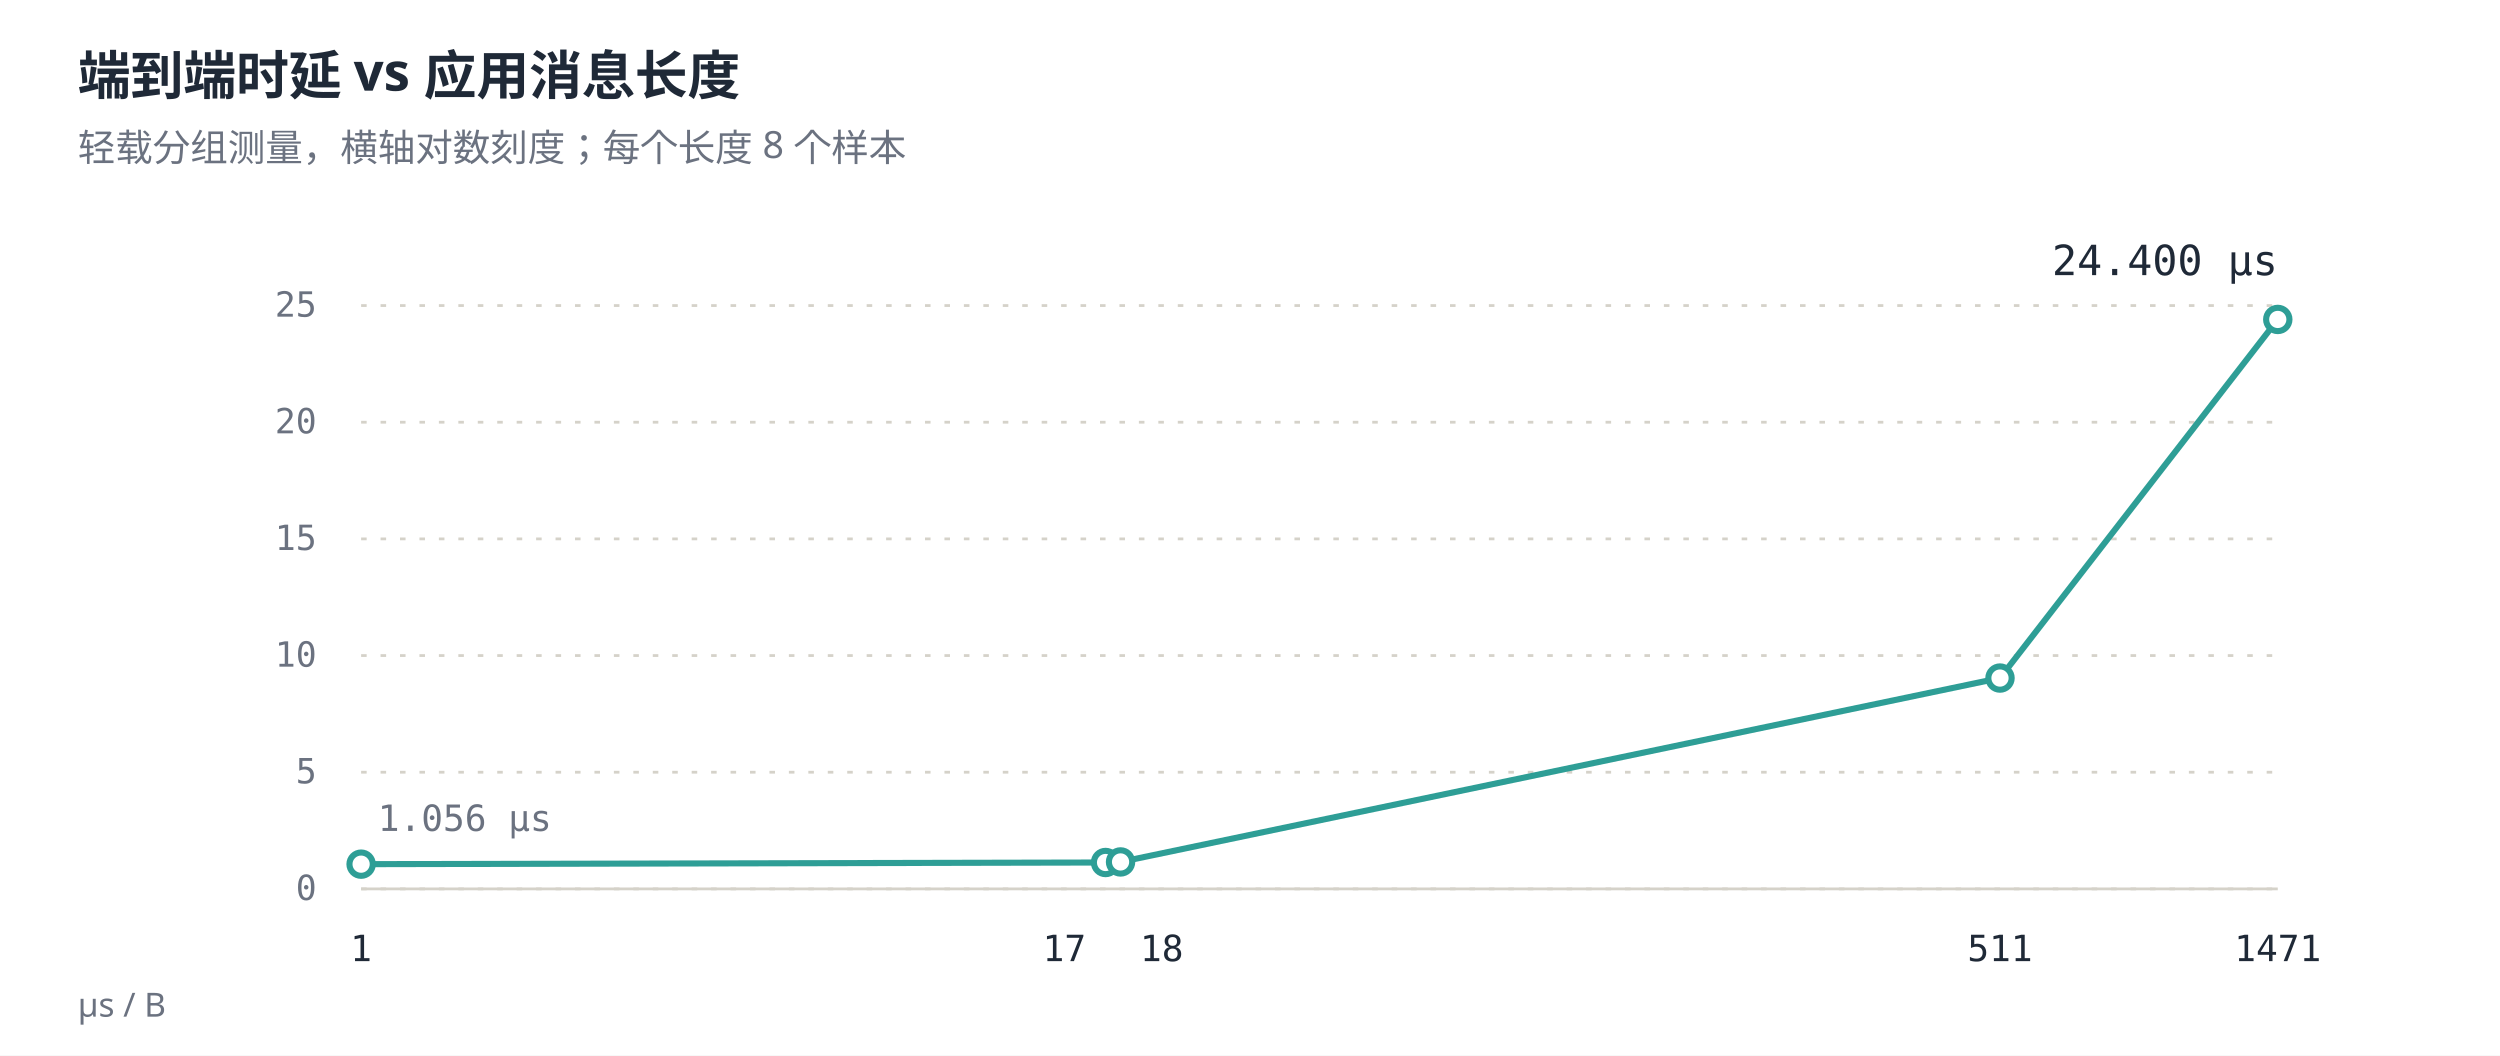
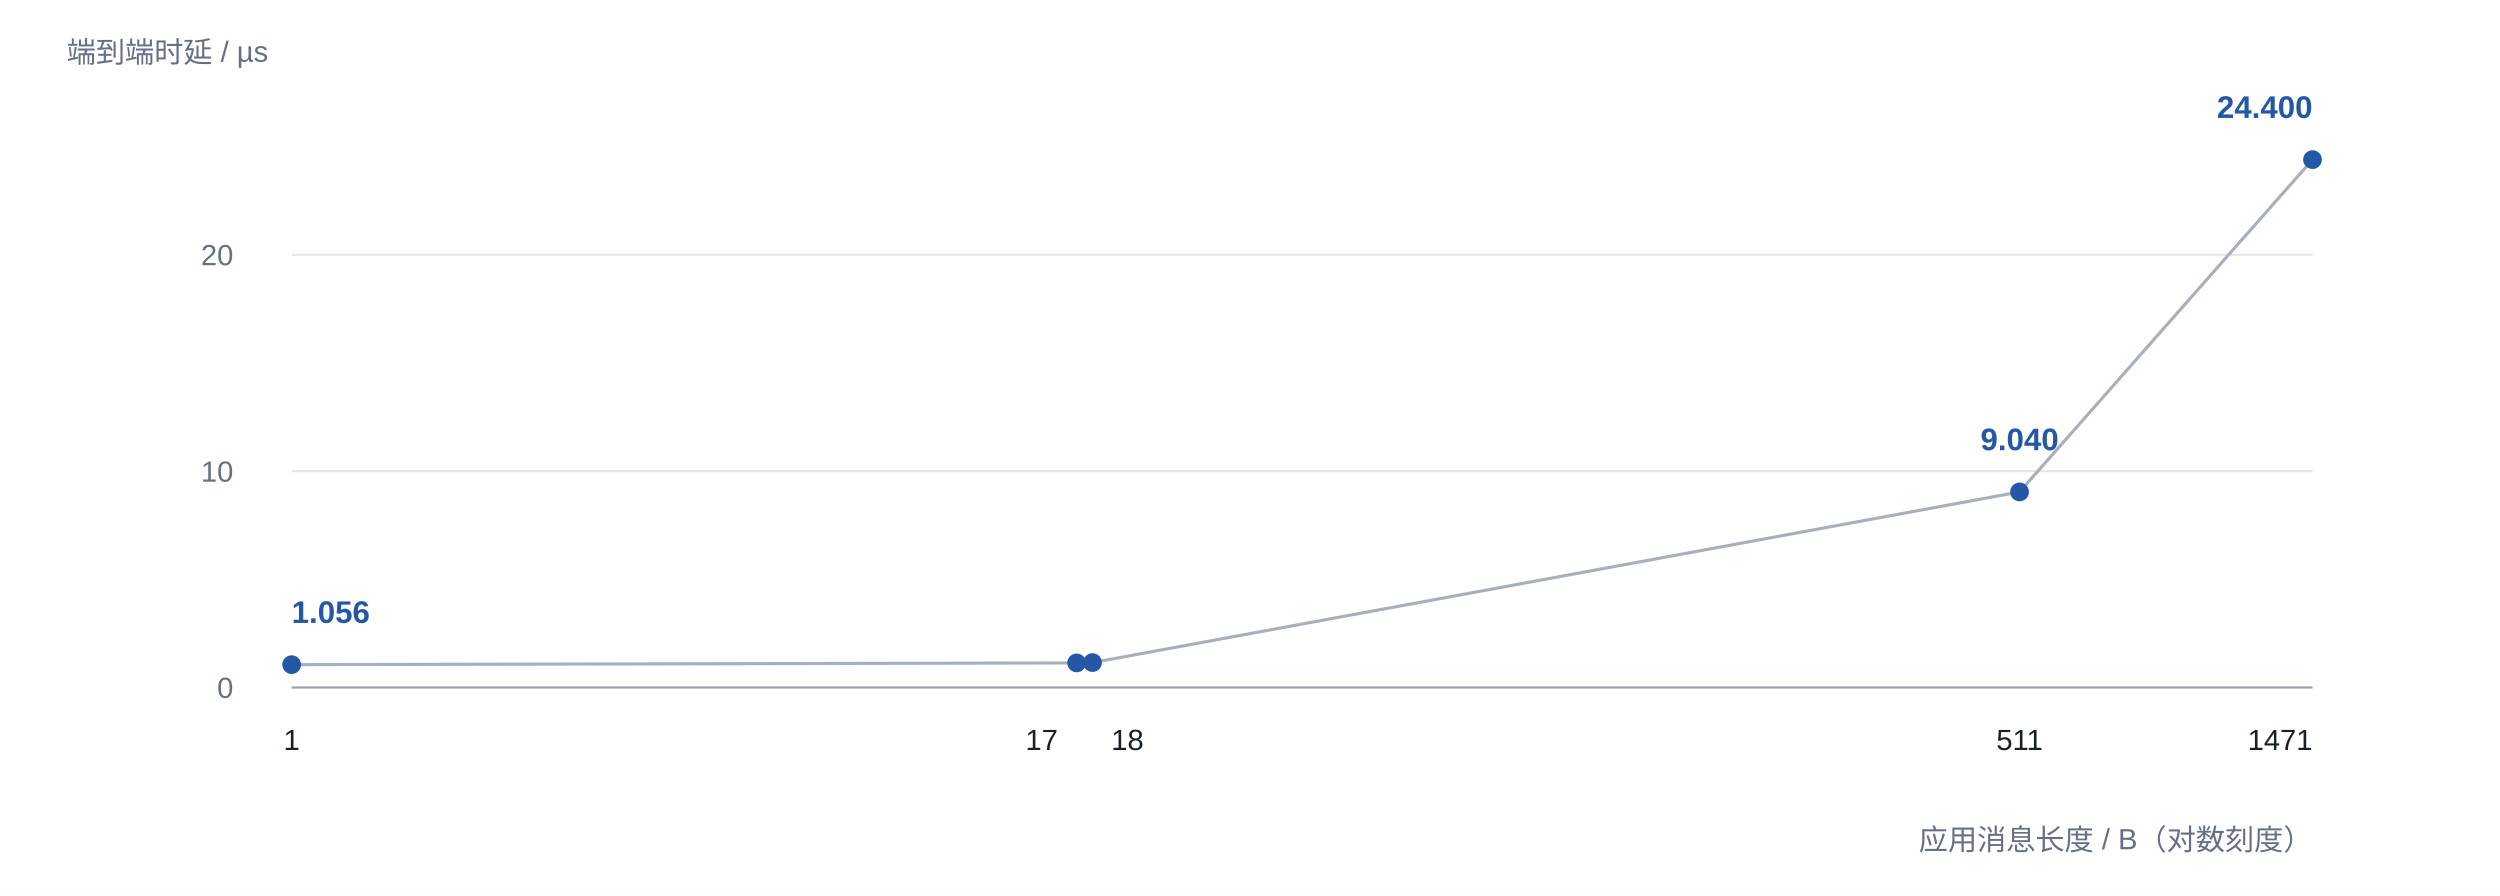
- <svg xmlns="http://www.w3.org/2000/svg" width="900" height="380" viewBox="0 0 900 380">
-   <rect width="900" height="380" fill="#FFFFFF" />
-   <text x="28" y="34" font-family="PingFang SC, Hiragino Sans GB, Microsoft YaHei, sans-serif" font-size="19" font-weight="600" fill="#1F2937">端到端时延 vs 应用消息长度</text>
-   <text x="28" y="58" font-family="PingFang SC, Hiragino Sans GB, Microsoft YaHei, sans-serif" font-size="13.5" fill="#6B7280">轻载分组测量，横轴对数刻度；每个长度 8 个样本</text>
-   <line x1="130" y1="320.0" x2="820" y2="320.0" stroke="#D5D2C9" stroke-width="1" stroke-dasharray="2 5" />
-   <text x="114" y="324.0" font-family="Menlo, Consolas, monospace" font-size="12.5" fill="#6B7280" text-anchor="end">0</text>
-   <line x1="130" y1="278.0" x2="820" y2="278.0" stroke="#D5D2C9" stroke-width="1" stroke-dasharray="2 5" />
-   <text x="114" y="282.0" font-family="Menlo, Consolas, monospace" font-size="12.5" fill="#6B7280" text-anchor="end">5</text>
-   <line x1="130" y1="236.0" x2="820" y2="236.0" stroke="#D5D2C9" stroke-width="1" stroke-dasharray="2 5" />
-   <text x="114" y="240.0" font-family="Menlo, Consolas, monospace" font-size="12.5" fill="#6B7280" text-anchor="end">10</text>
-   <line x1="130" y1="194.0" x2="820" y2="194.0" stroke="#D5D2C9" stroke-width="1" stroke-dasharray="2 5" />
-   <text x="114" y="198.0" font-family="Menlo, Consolas, monospace" font-size="12.5" fill="#6B7280" text-anchor="end">15</text>
-   <line x1="130" y1="152.0" x2="820" y2="152.0" stroke="#D5D2C9" stroke-width="1" stroke-dasharray="2 5" />
-   <text x="114" y="156.0" font-family="Menlo, Consolas, monospace" font-size="12.5" fill="#6B7280" text-anchor="end">20</text>
-   <line x1="130" y1="110.0" x2="820" y2="110.0" stroke="#D5D2C9" stroke-width="1" stroke-dasharray="2 5" />
-   <text x="114" y="114.0" font-family="Menlo, Consolas, monospace" font-size="12.5" fill="#6B7280" text-anchor="end">25</text>
-   <polyline points="130.0,311.1 398.0,310.5 403.4,310.3 720.0,244.1 820.0,115.0" fill="none" stroke="#2E9E96" stroke-width="2.2" stroke-linejoin="round" />
-   <circle cx="130.0" cy="311.1" r="4.2" fill="#FFFFFF" stroke="#2E9E96" stroke-width="2.2" />
-   <text x="130.0" y="346" font-family="Menlo, Consolas, monospace" font-size="13" fill="#1F2937" text-anchor="middle">1</text>
-   <circle cx="398.0" cy="310.5" r="4.2" fill="#FFFFFF" stroke="#2E9E96" stroke-width="2.2" />
-   <text x="391.0" y="346" font-family="Menlo, Consolas, monospace" font-size="13" fill="#1F2937" text-anchor="end">17</text>
-   <circle cx="403.4" cy="310.3" r="4.2" fill="#FFFFFF" stroke="#2E9E96" stroke-width="2.2" />
-   <text x="410.4" y="346" font-family="Menlo, Consolas, monospace" font-size="13" fill="#1F2937" text-anchor="start">18</text>
-   <circle cx="720.0" cy="244.1" r="4.2" fill="#FFFFFF" stroke="#2E9E96" stroke-width="2.2" />
-   <text x="720.0" y="346" font-family="Menlo, Consolas, monospace" font-size="13" fill="#1F2937" text-anchor="middle">511</text>
-   <circle cx="820.0" cy="115.0" r="4.2" fill="#FFFFFF" stroke="#2E9E96" stroke-width="2.2" />
-   <text x="820.0" y="346" font-family="Menlo, Consolas, monospace" font-size="13" fill="#1F2937" text-anchor="middle">1471</text>
-   <text x="820.0" y="99.04" font-family="Menlo, Consolas, monospace" font-size="15" fill="#1F2937" text-anchor="end">24.400 µs</text>
-   <text x="136.0" y="299.13" font-family="Menlo, Consolas, monospace" font-size="13" fill="#6B7280">1.056 µs</text>
-   <text x="28" y="366" font-family="PingFang SC, Hiragino Sans GB, Microsoft YaHei, sans-serif" font-size="12" fill="#6B7280">µs  /  B</text>
-   <line x1="130" y1="320" x2="820" y2="320" stroke="#D5D2C9" stroke-width="1" />
+ <svg xmlns="http://www.w3.org/2000/svg" width="1200" height="430" viewBox="0 0 1200 430">
+   <rect width="1200" height="430" fill="#FFFFFF" />
+   <text x="32.0" y="30.0" font-family="Arial, PingFang SC, Hiragino Sans GB, Microsoft YaHei, sans-serif" font-size="14" font-weight="400" fill="#667085" text-anchor="start">端到端时延 / µs</text>
+   <line x1="140" y1="330.00" x2="1110" y2="330.00" stroke="#E2E6EA" stroke-width="1" />
+   <text x="112.0" y="335.0" font-family="Arial, PingFang SC, Hiragino Sans GB, Microsoft YaHei, sans-serif" font-size="14" font-weight="400" fill="#667085" text-anchor="end">0</text>
+   <line x1="140" y1="226.15" x2="1110" y2="226.15" stroke="#E2E6EA" stroke-width="1" />
+   <text x="112.0" y="231.2" font-family="Arial, PingFang SC, Hiragino Sans GB, Microsoft YaHei, sans-serif" font-size="14" font-weight="400" fill="#667085" text-anchor="end">10</text>
+   <line x1="140" y1="122.31" x2="1110" y2="122.31" stroke="#E2E6EA" stroke-width="1" />
+   <text x="112.0" y="127.3" font-family="Arial, PingFang SC, Hiragino Sans GB, Microsoft YaHei, sans-serif" font-size="14" font-weight="400" fill="#667085" text-anchor="end">20</text>
+   <line x1="140" y1="330" x2="1110" y2="330" stroke="#9AA3AD" stroke-width="1" />
+   <polyline points="140.00,319.03 516.79,318.20 524.39,318.04 969.38,236.12 1110.00,76.62" fill="none" stroke="#A7B0BA" stroke-width="1.5" stroke-linejoin="round" />
+   <circle cx="140.00" cy="319.03" r="4.5" fill="#2457A6" />
+   <circle cx="516.79" cy="318.20" r="4.5" fill="#2457A6" />
+   <circle cx="524.39" cy="318.04" r="4.5" fill="#2457A6" />
+   <circle cx="969.38" cy="236.12" r="4.5" fill="#2457A6" />
+   <circle cx="1110.00" cy="76.62" r="4.5" fill="#2457A6" />
+   <text x="140.0" y="360.0" font-family="Arial, PingFang SC, Hiragino Sans GB, Microsoft YaHei, sans-serif" font-size="14" font-weight="400" fill="#17202A" text-anchor="middle">1</text>
+   <text x="507.8" y="360.0" font-family="Arial, PingFang SC, Hiragino Sans GB, Microsoft YaHei, sans-serif" font-size="14" font-weight="400" fill="#17202A" text-anchor="end">17</text>
+   <text x="533.4" y="360.0" font-family="Arial, PingFang SC, Hiragino Sans GB, Microsoft YaHei, sans-serif" font-size="14" font-weight="400" fill="#17202A" text-anchor="start">18</text>
+   <text x="969.4" y="360.0" font-family="Arial, PingFang SC, Hiragino Sans GB, Microsoft YaHei, sans-serif" font-size="14" font-weight="400" fill="#17202A" text-anchor="middle">511</text>
+   <text x="1110.0" y="360.0" font-family="Arial, PingFang SC, Hiragino Sans GB, Microsoft YaHei, sans-serif" font-size="14" font-weight="400" fill="#17202A" text-anchor="end">1471</text>
+   <text x="140.0" y="299.0" font-family="Arial, PingFang SC, Hiragino Sans GB, Microsoft YaHei, sans-serif" font-size="15" font-weight="600" fill="#2457A6" text-anchor="start">1.056</text>
+   <text x="969.4" y="216.1" font-family="Arial, PingFang SC, Hiragino Sans GB, Microsoft YaHei, sans-serif" font-size="15" font-weight="600" fill="#2457A6" text-anchor="middle">9.040</text>
+   <text x="1110.0" y="56.6" font-family="Arial, PingFang SC, Hiragino Sans GB, Microsoft YaHei, sans-serif" font-size="15" font-weight="600" fill="#2457A6" text-anchor="end">24.400</text>
+   <text x="1110.0" y="408.0" font-family="Arial, PingFang SC, Hiragino Sans GB, Microsoft YaHei, sans-serif" font-size="14" font-weight="400" fill="#667085" text-anchor="end">应用消息长度 / B（对数刻度）</text>
</svg>
